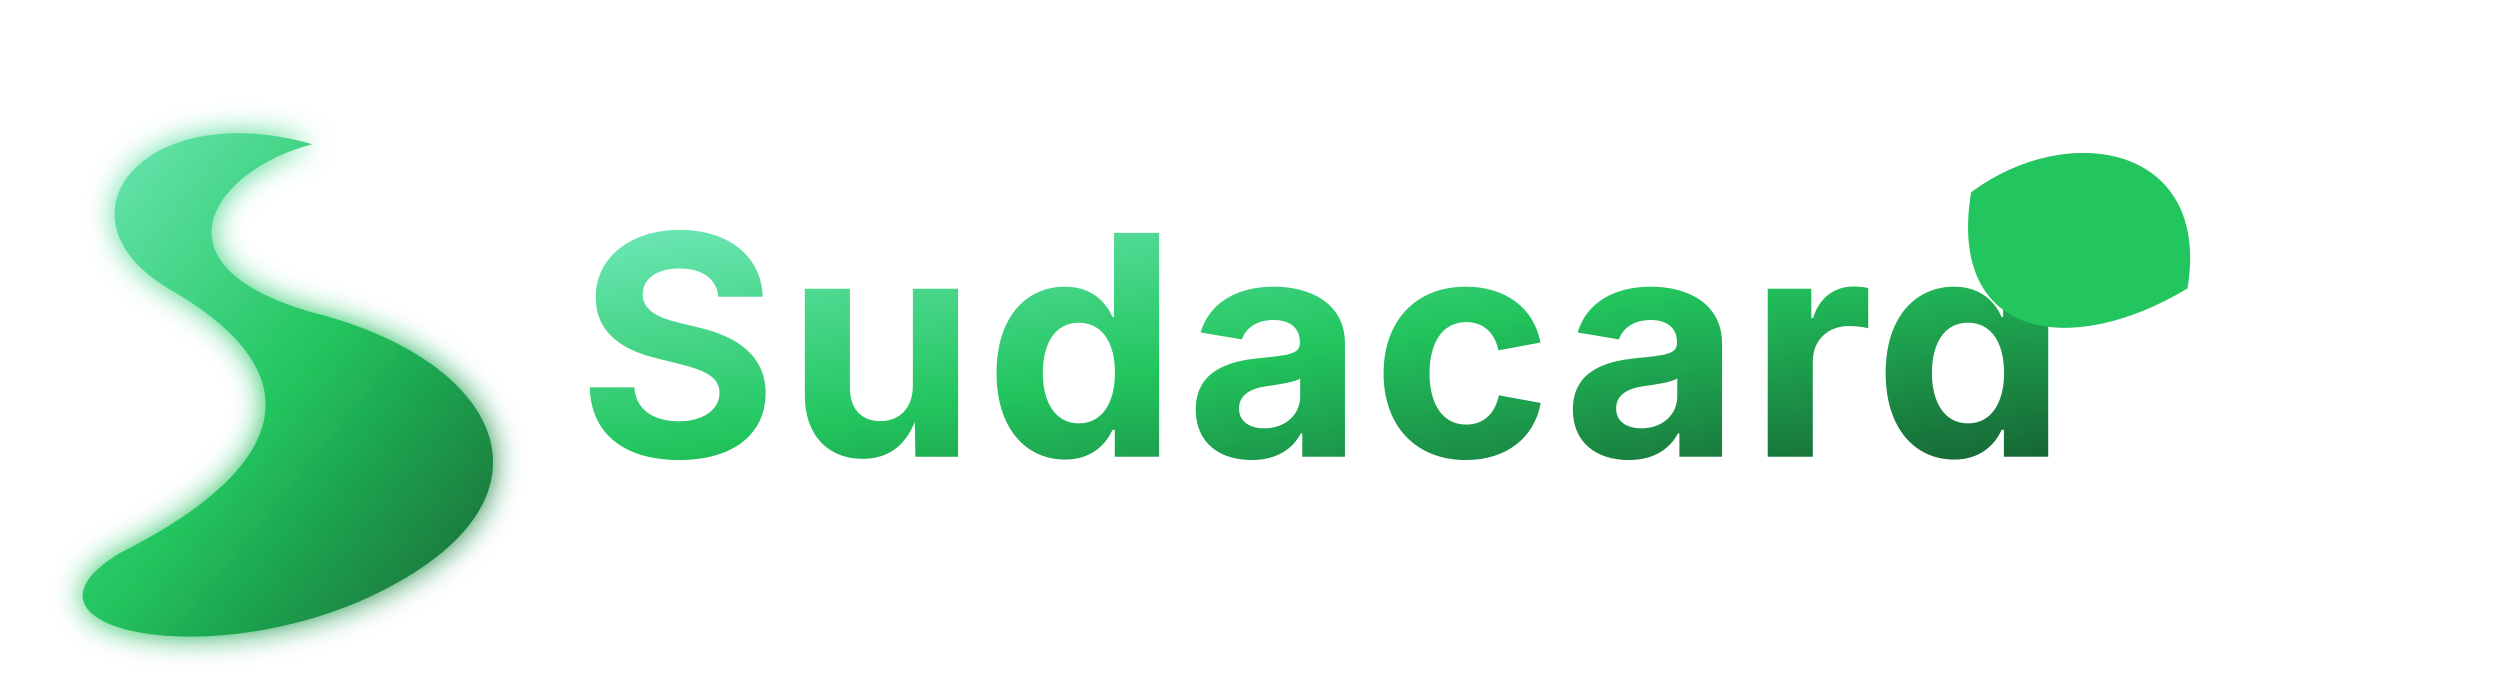
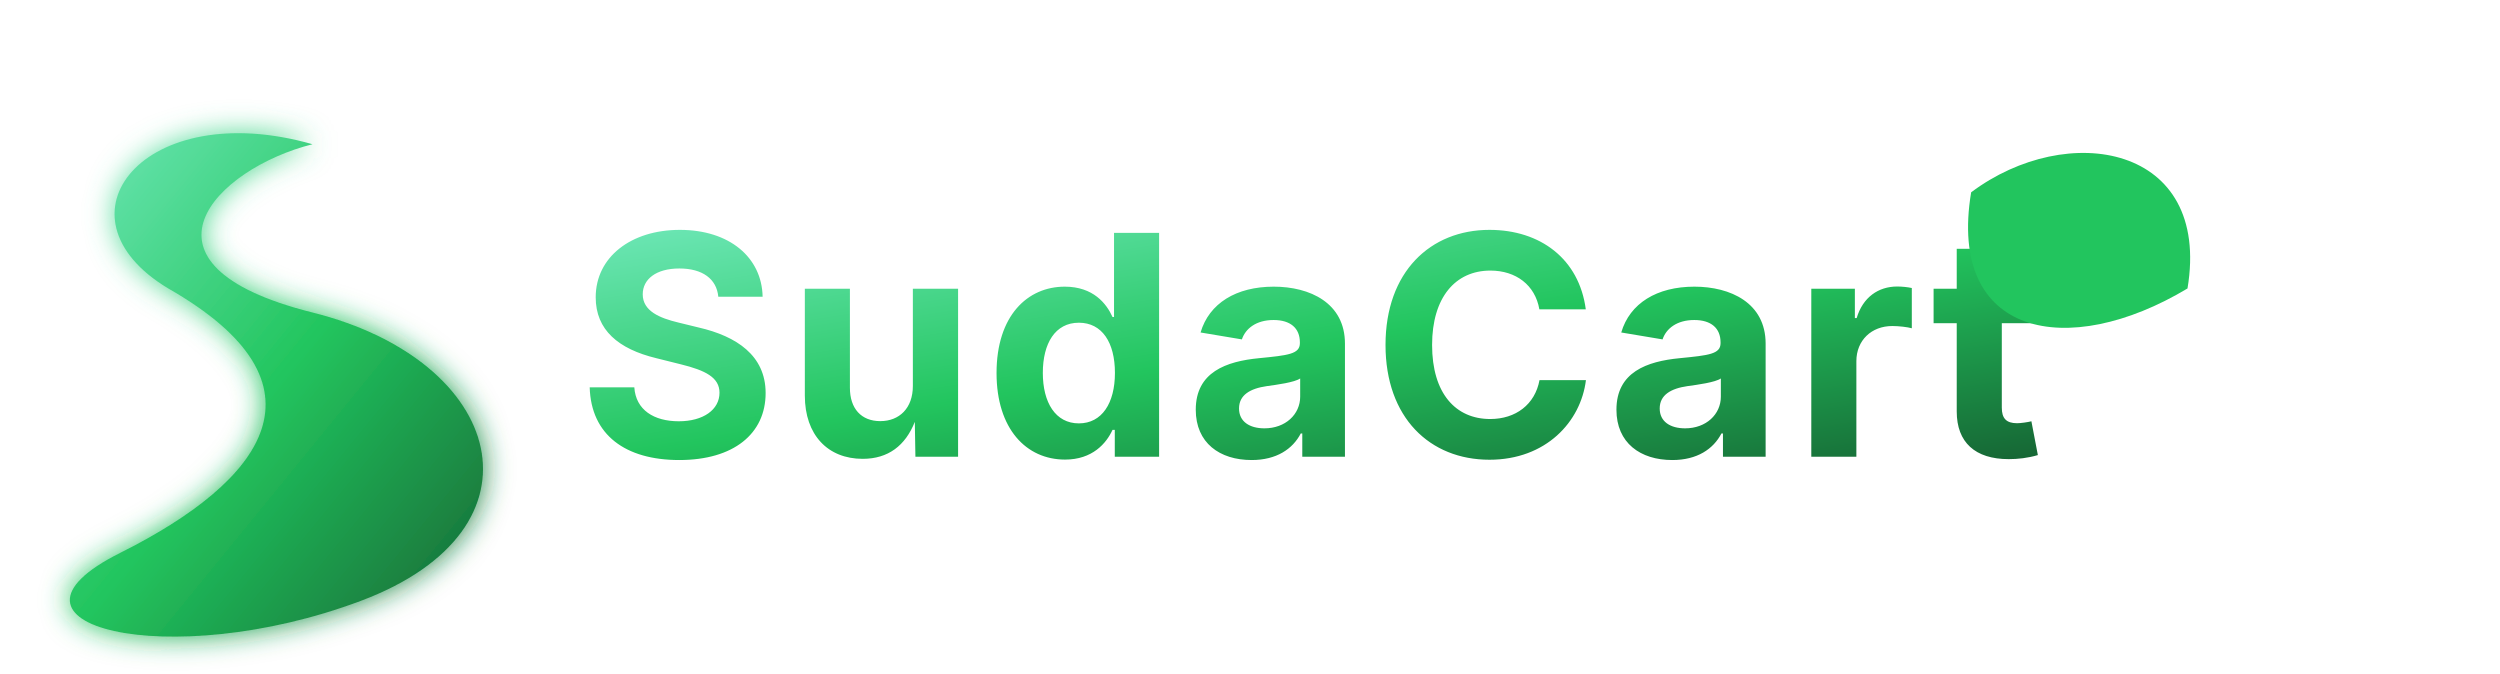
- <svg xmlns="http://www.w3.org/2000/svg" width="520" height="140" viewBox="0 0 520 140">
+ <svg xmlns="http://www.w3.org/2000/svg" viewBox="0 0 520 140" width="520" height="140">
  <defs>
-     <linearGradient id="sudacardGreen" x1="0%" y1="0%" x2="100%" y2="100%">
+     <linearGradient id="g" x1="0" y1="0" x2="1" y2="1">
      <stop offset="0%" stop-color="#6EE7B7" />
      <stop offset="50%" stop-color="#22C55E" />
      <stop offset="100%" stop-color="#166534" />
    </linearGradient>
-     <filter id="softGlow">
-       <feGaussianBlur stdDeviation="3" result="blur" />
+     <filter id="glow">
+       <feGaussianBlur stdDeviation="3" />
      <feMerge>
-         <feMergeNode in="blur" />
+         <feMergeNode />
        <feMergeNode in="SourceGraphic" />
      </feMerge>
    </filter>
  </defs>
-   <path d="M65 30        C30 20, 10 45, 35 60        C70 80, 55 100, 25 115        C0 130, 40 140, 75 125        C120 105, 105 75, 65 65        C30 55, 45 35, 65 30 Z" fill="url(#sudacardGreen)" filter="url(#softGlow)" />
-   <text x="120" y="95" font-size="64" font-family="Poppins, Inter, Segoe UI, Arial, sans-serif" font-weight="700" letter-spacing="1.5" fill="url(#sudacardGreen)">
-     Sudacard
+   <path d="M65 30C30 20 10 45 35 60c35 20 20 40-10 55s10 25 50 10 30-50-10-60-20-30 0-35z" fill="url(#g)" filter="url(#glow)" />
+   <text x="120" y="95" font-size="64" font-family="Poppins,Inter,Segoe UI,Arial,sans-serif" font-weight="700" letter-spacing="1.5" fill="url(#g)">
+     SudaCart
  </text>
-   <path d="M410 40        C430 25, 460 30, 455 60        C430 75, 405 70, 410 40 Z" fill="#22C55E" />
+   <path d="M410 40c20-15 50-10 45 20-25 15-50 10-45-20z" fill="#22C55E" />
</svg>
